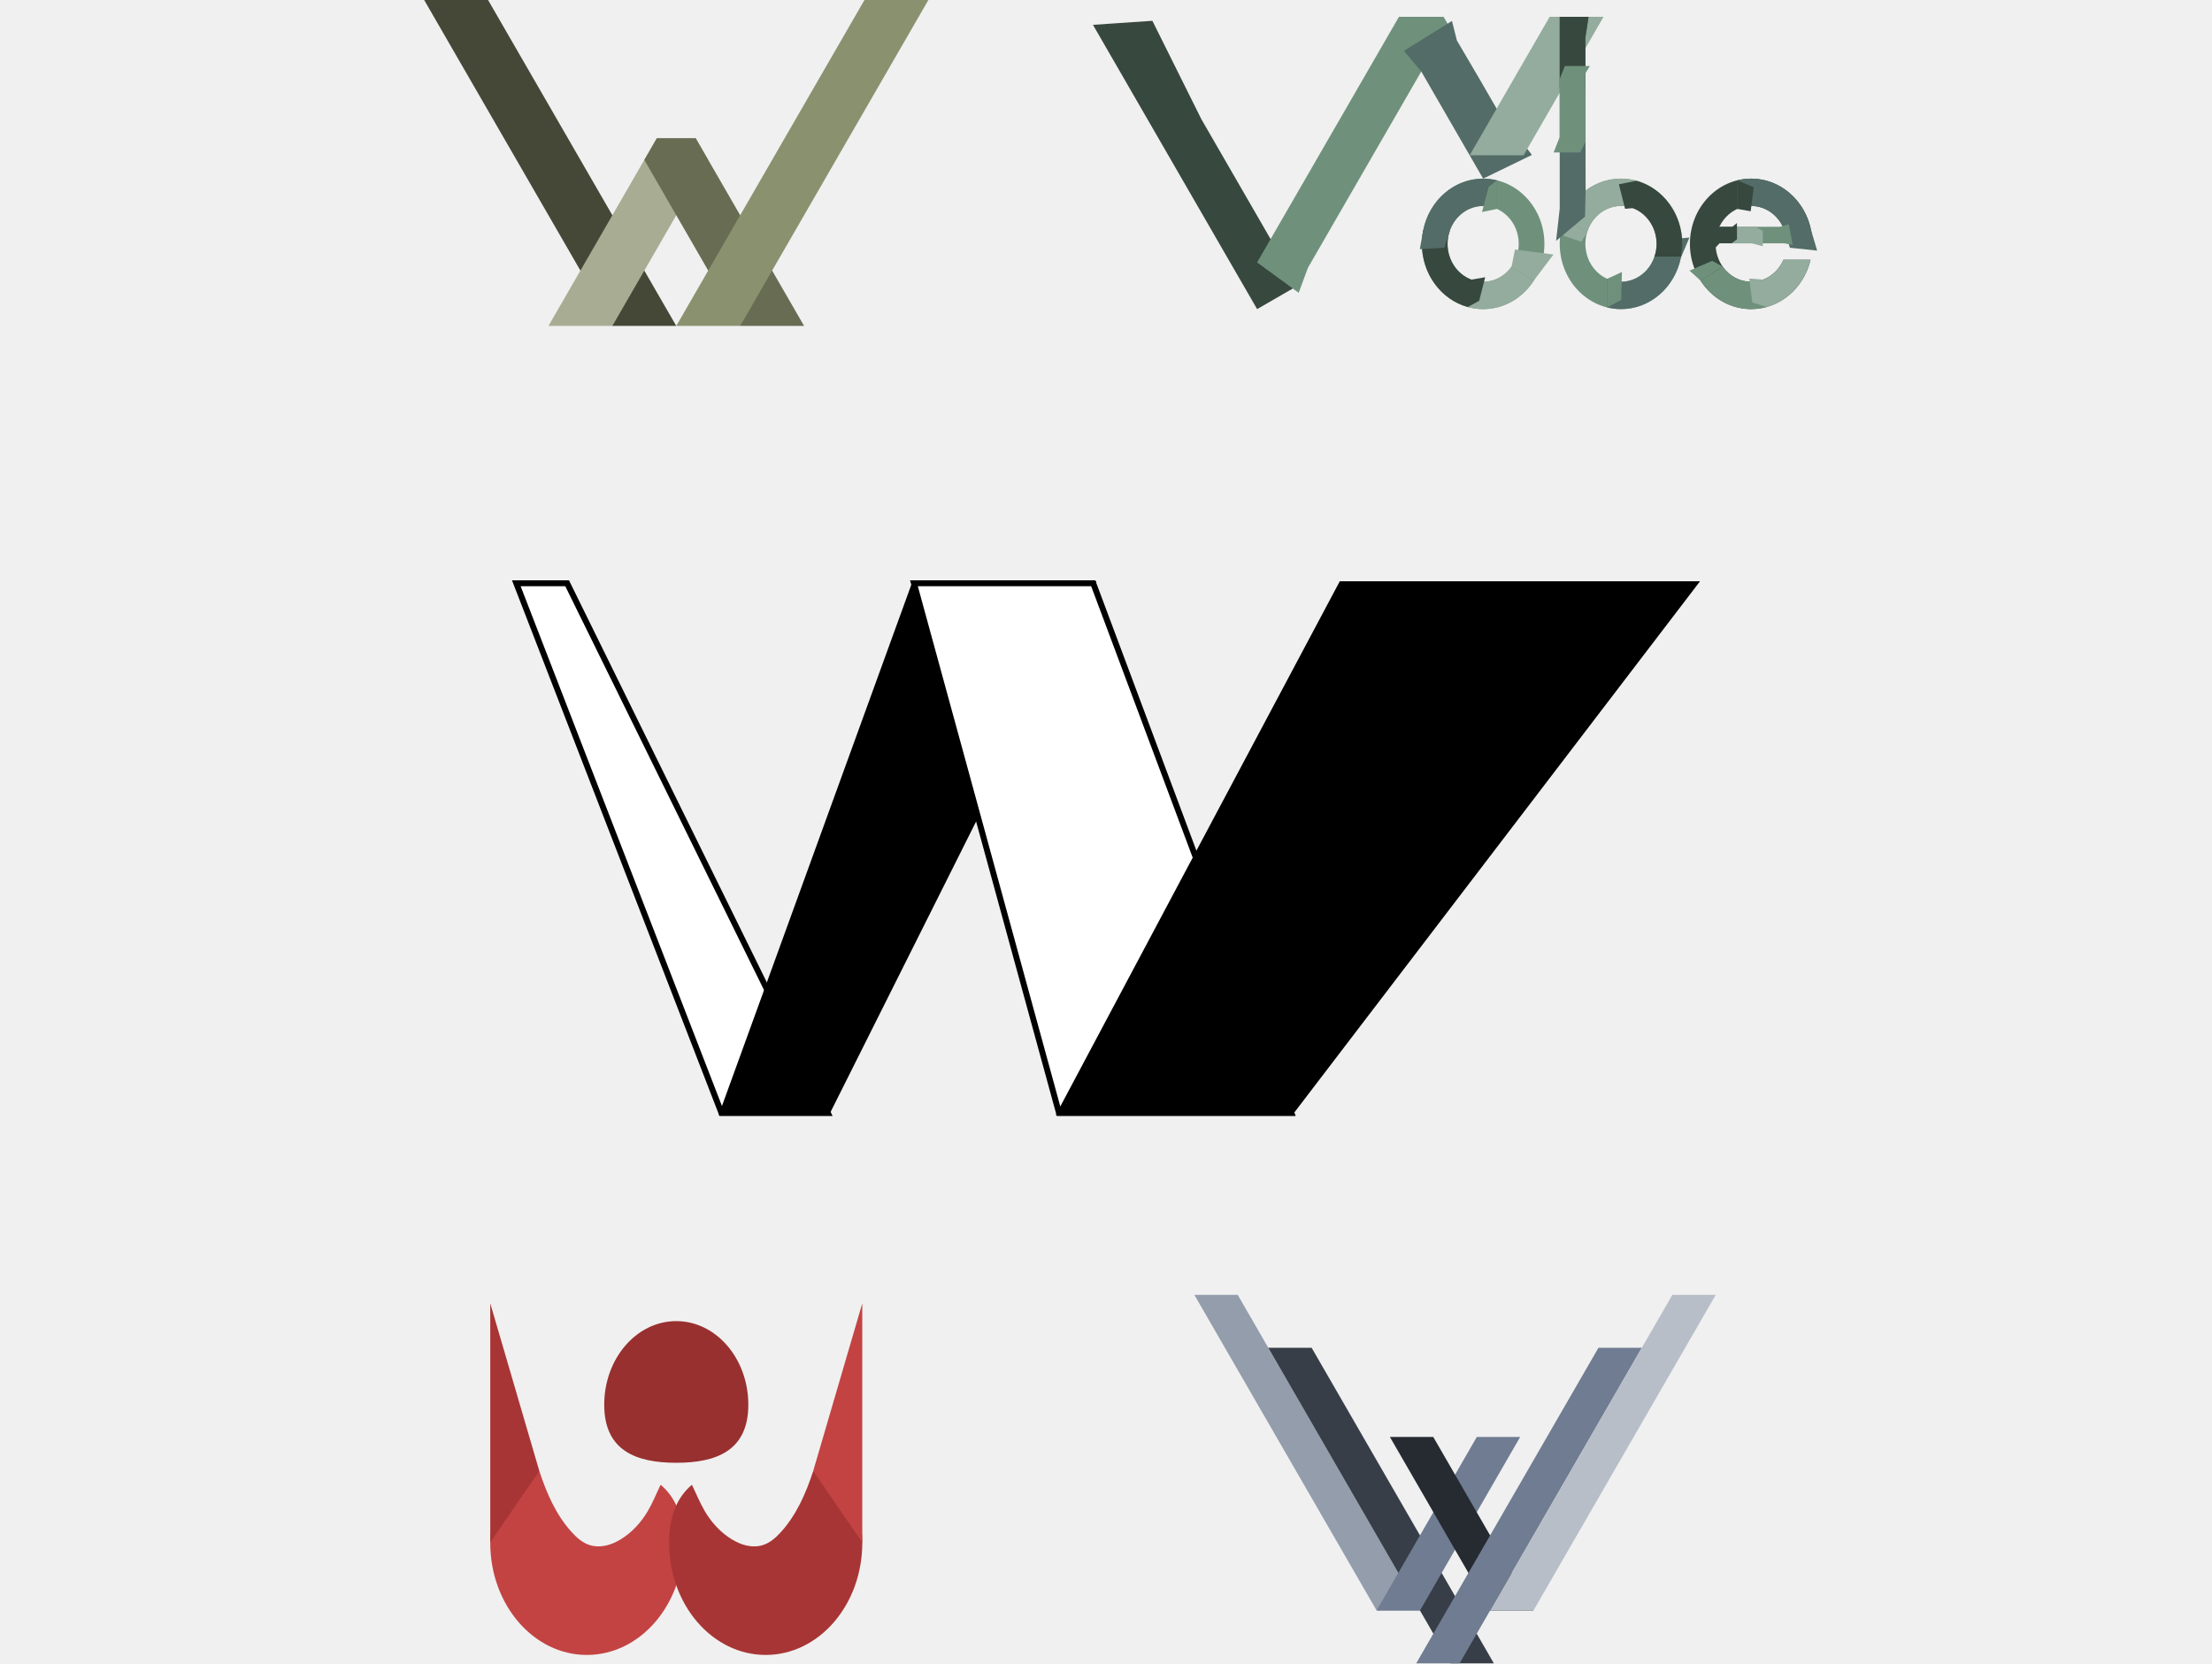
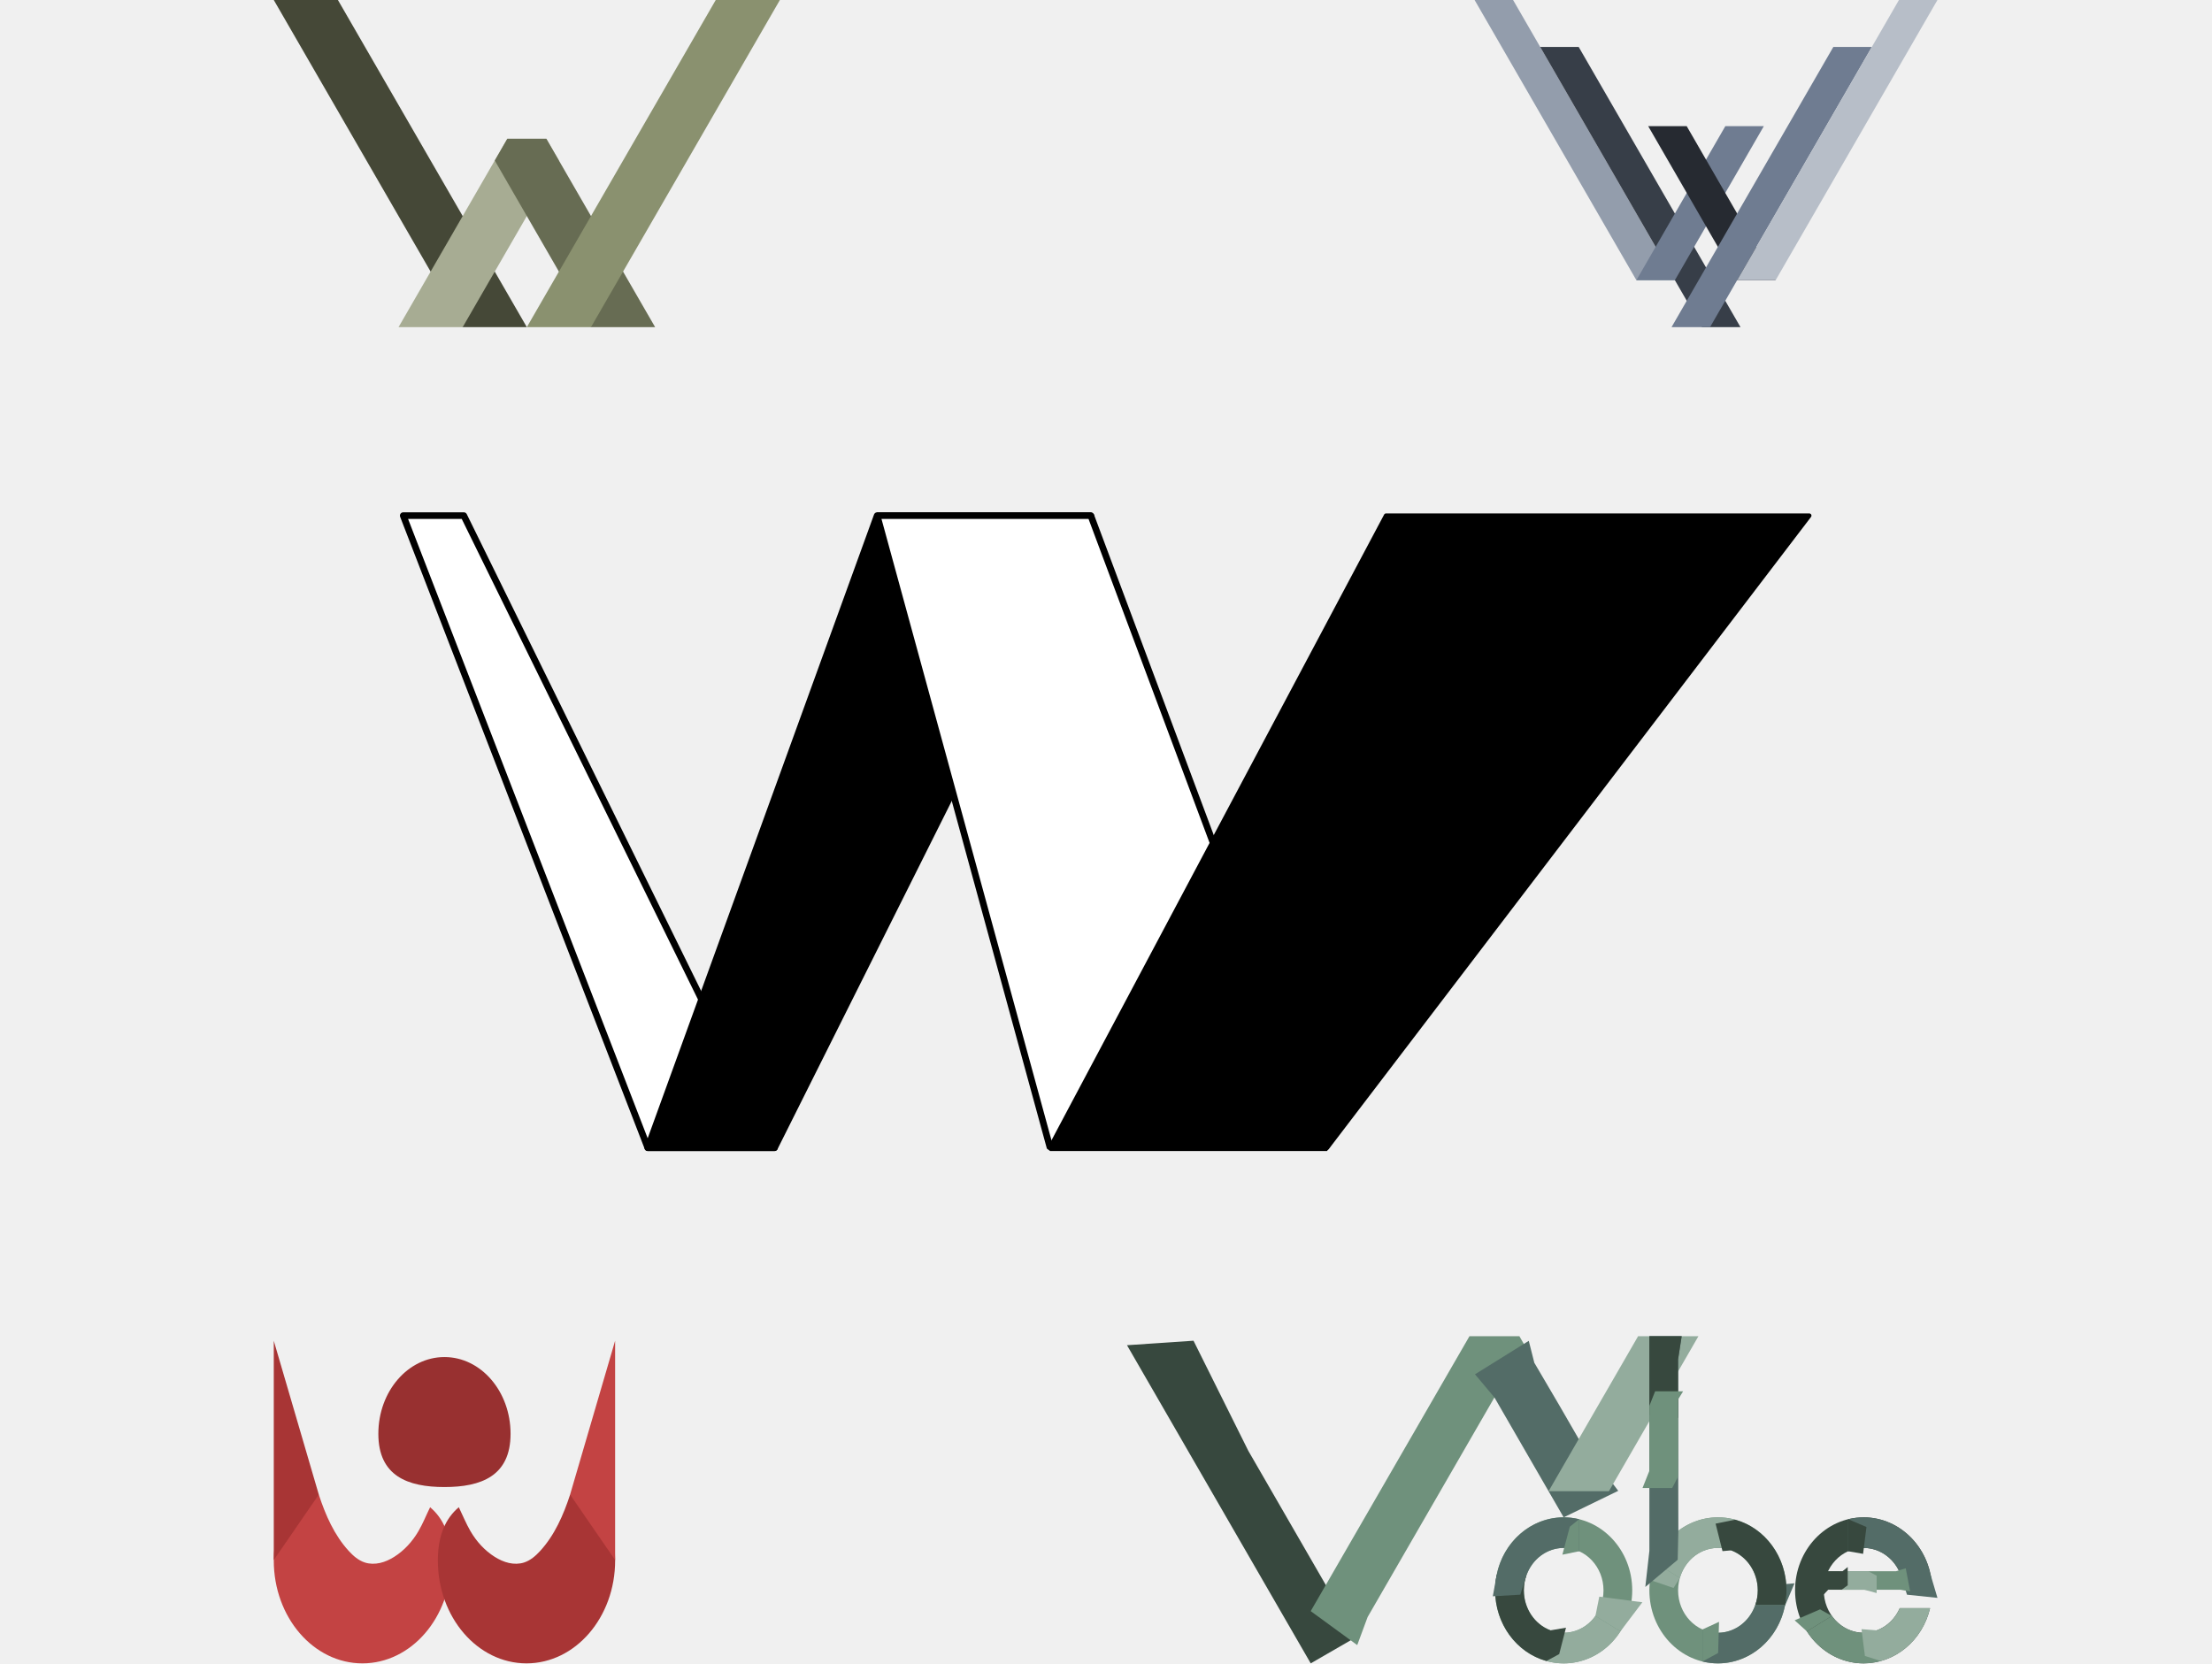
<svg xmlns="http://www.w3.org/2000/svg" width="500" height="376.058" viewBox="0 0 132.292 99.499" version="1.1" id="svg5" xml:space="preserve">
  <defs id="defs2" />
  <g id="layer1" transform="translate(-12.13854,-15.41145)">
-     <g id="g1359" transform="matrix(0.3431527,0,0,0.3431527,-20.83765,63.59213)" style="stroke-width:2.914">
-       <g id="g6909">
-         <path id="path845" style="fill:#983030;fill-opacity:1;stroke-width:4.572;stroke-linecap:square" d="m 213.962,114.582 c -6.935,0 -12.557,-2.063 -12.557,-10.115 0,-8.052 5.622,-14.58 12.557,-14.58 6.935,0 12.557,6.528 12.557,14.58 0,8.052 -5.622,10.115 -12.557,10.115 z" />
-         <g id="g881" style="stroke-width:2.914">
-           <path id="path871" style="fill:#c34343;stroke-width:6.131;stroke-linecap:square" d="m 190.094,116.019 c -5.105,1.585 -8.553,5.211 -8.553,12.51 -1e-5,10.798 7.538,19.551 16.838,19.551 9.299,0 16.838,-8.754 16.838,-19.551 0,-4.811 -1.499,-8.024 -3.981,-10.112 -0.741,1.515 -1.365,3.091 -2.215,4.547 -1.143,1.959 -2.707,3.693 -4.63,4.895 -0.826,0.516 -1.721,0.935 -2.671,1.147 -0.95,0.212 -1.959,0.212 -2.885,-0.089 -1.201,-0.39 -2.189,-1.253 -3.043,-2.183 -2.758,-3.003 -4.43,-6.841 -5.698,-10.716 z" />
-           <path id="path860" style="fill:#a83535;fill-opacity:1;stroke-width:6.131;stroke-linecap:square" d="m 237.83,116.019 c 5.105,1.585 8.553,5.211 8.553,12.51 1e-5,10.798 -7.538,19.551 -16.838,19.551 -9.299,0 -16.838,-8.754 -16.838,-19.551 0,-4.811 1.499,-8.024 3.981,-10.112 0.741,1.515 1.365,3.091 2.215,4.547 1.143,1.959 2.707,3.693 4.63,4.895 0.826,0.516 1.721,0.935 2.671,1.147 0.95,0.212 1.959,0.212 2.885,-0.089 1.201,-0.39 2.189,-1.253 3.043,-2.183 2.758,-3.003 4.43,-6.841 5.698,-10.716 z" />
-           <path style="fill:#a83535;fill-opacity:1;stroke:none;stroke-width:0.771px;stroke-linecap:butt;stroke-linejoin:miter;stroke-opacity:1" d="M 181.541,128.448 V 86.783 l 8.552,29.232 z" id="path864" />
-           <path style="fill:#c34343;fill-opacity:1;stroke:none;stroke-width:0.771px;stroke-linecap:butt;stroke-linejoin:miter;stroke-opacity:1" d="M 246.379,128.448 V 86.783 l -8.552,29.232 z" id="path862" />
+     <g id="g1359" transform="matrix(0.3148575,0,0,0.3148575,-28.64761,68.28566)" style="stroke-width:3.176">
+       <g id="g6909" style="stroke-width:3.176">
+         <path id="path845" style="fill:#983030;fill-opacity:1;stroke-width:4.983;stroke-linecap:square" d="m 213.962,114.582 c -6.935,0 -12.557,-2.063 -12.557,-10.115 0,-8.052 5.622,-14.58 12.557,-14.58 6.935,0 12.557,6.528 12.557,14.58 0,8.052 -5.622,10.115 -12.557,10.115 z" />
+         <g id="g881" style="stroke-width:3.176">
+           <path id="path871" style="fill:#c34343;stroke-width:6.682;stroke-linecap:square" d="m 190.094,116.019 c -5.105,1.585 -8.553,5.211 -8.553,12.51 -1e-5,10.798 7.538,19.551 16.838,19.551 9.299,0 16.838,-8.754 16.838,-19.551 0,-4.811 -1.499,-8.024 -3.981,-10.112 -0.741,1.515 -1.365,3.091 -2.215,4.547 -1.143,1.959 -2.707,3.693 -4.63,4.895 -0.826,0.516 -1.721,0.935 -2.671,1.147 -0.95,0.212 -1.959,0.212 -2.885,-0.089 -1.201,-0.39 -2.189,-1.253 -3.043,-2.183 -2.758,-3.003 -4.43,-6.841 -5.698,-10.716 z" />
+           <path id="path860" style="fill:#a83535;fill-opacity:1;stroke-width:6.682;stroke-linecap:square" d="m 237.83,116.019 c 5.105,1.585 8.553,5.211 8.553,12.51 1e-5,10.798 -7.538,19.551 -16.838,19.551 -9.299,0 -16.838,-8.754 -16.838,-19.551 0,-4.811 1.499,-8.024 3.981,-10.112 0.741,1.515 1.365,3.091 2.215,4.547 1.143,1.959 2.707,3.693 4.63,4.895 0.826,0.516 1.721,0.935 2.671,1.147 0.95,0.212 1.959,0.212 2.885,-0.089 1.201,-0.39 2.189,-1.253 3.043,-2.183 2.758,-3.003 4.43,-6.841 5.698,-10.716 z" />
+           <path style="fill:#a83535;fill-opacity:1;stroke:none;stroke-width:0.84px;stroke-linecap:butt;stroke-linejoin:miter;stroke-opacity:1" d="M 181.541,128.448 V 86.783 l 8.552,29.232 z" id="path864" />
+           <path style="fill:#c34343;fill-opacity:1;stroke:none;stroke-width:0.84px;stroke-linecap:butt;stroke-linejoin:miter;stroke-opacity:1" d="M 246.379,128.448 V 86.783 l -8.552,29.232 z" id="path862" />
        </g>
      </g>
    </g>
-     <g id="g1370" transform="matrix(0.3431527,0,0,0.3431527,-23.37337,62.9894)" style="stroke-width:2.914">
-       <g id="g925" style="stroke-width:2.914">
-         <rect style="fill:#939dac;fill-opacity:1;stroke:none;stroke-width:5.045;stroke-linecap:square" id="rect913" width="7.558" height="63.525" x="261.377" y="100.542" transform="matrix(1,0,0.5,0.8660254,0,0)" />
-         <rect style="fill:#373e48;fill-opacity:1;stroke:none;stroke-width:5.045;stroke-linecap:square" id="rect915" width="7.558" height="63.525" x="268.934" y="111.186" transform="matrix(1,0,0.5,0.8660254,0,0)" />
-         <rect style="fill:#6f7c91;fill-opacity:1;stroke:none;stroke-width:3.741;stroke-linecap:square" id="rect917" width="7.558" height="34.927" x="425.445" y="129.141" transform="matrix(1,0,-0.5,0.8660254,0,0)" />
-         <rect style="fill:#262a31;fill-opacity:1;stroke:none;stroke-width:3.741;stroke-linecap:square" id="rect919" width="7.558" height="34.927" x="-288.716" y="129.141" transform="matrix(-1,0,0.5,0.8660254,0,0)" />
-         <rect style="fill:#6f7c91;fill-opacity:1;stroke:none;stroke-width:5.045;stroke-linecap:square" id="rect921" width="7.558" height="63.525" x="-445.226" y="111.186" transform="matrix(-1,0,-0.5,0.8660254,0,0)" />
-         <rect style="fill:#b7bec8;fill-opacity:1;stroke:none;stroke-width:5.045;stroke-linecap:square" id="rect923" width="7.558" height="63.525" x="-452.783" y="100.542" transform="matrix(-1,0,-0.5,0.8660254,0,0)" />
+     <g id="g1370" transform="matrix(0.3046539,0,0,0.3046539,5.38354,-11.11548)" style="stroke-width:3.282">
+       <g id="g925" style="stroke-width:3.282">
+         <rect style="fill:#939dac;fill-opacity:1;stroke:none;stroke-width:5.683;stroke-linecap:square" id="rect913" width="7.558" height="63.525" x="261.377" y="100.542" transform="matrix(1,0,0.5,0.8660254,0,0)" />
+         <rect style="fill:#373e48;fill-opacity:1;stroke:none;stroke-width:5.683;stroke-linecap:square" id="rect915" width="7.558" height="63.525" x="268.934" y="111.186" transform="matrix(1,0,0.5,0.8660254,0,0)" />
+         <rect style="fill:#6f7c91;fill-opacity:1;stroke:none;stroke-width:4.214;stroke-linecap:square" id="rect917" width="7.558" height="34.927" x="425.445" y="129.141" transform="matrix(1,0,-0.5,0.8660254,0,0)" />
+         <rect style="fill:#262a31;fill-opacity:1;stroke:none;stroke-width:4.214;stroke-linecap:square" id="rect919" width="7.558" height="34.927" x="-288.716" y="129.141" transform="matrix(-1,0,0.5,0.8660254,0,0)" />
+         <rect style="fill:#6f7c91;fill-opacity:1;stroke:none;stroke-width:5.683;stroke-linecap:square" id="rect921" width="7.558" height="63.525" x="-445.226" y="111.186" transform="matrix(-1,0,-0.5,0.8660254,0,0)" />
+         <rect style="fill:#b7bec8;fill-opacity:1;stroke:none;stroke-width:5.683;stroke-linecap:square" id="rect923" width="7.558" height="63.525" x="-452.783" y="100.542" transform="matrix(-1,0,-0.5,0.8660254,0,0)" />
      </g>
    </g>
-     <g id="g1379" transform="matrix(0.3431527,0,0,0.3431527,-114.2498,-15.32158)" style="stroke-width:2.914">
-       <g id="g961" transform="translate(2.116667,-5.820833)" style="stroke-width:2.914">
-         <rect style="fill:#454837;fill-opacity:1;stroke:none;stroke-width:6.224;stroke-linecap:square" id="rect945" width="11.138" height="65.601" x="-396.193" y="110.137" transform="matrix(-1,0,0.5,0.8660254,0,0)" />
-         <path id="rect947" style="fill:#a7ac93;fill-opacity:1;stroke:none;stroke-width:4.395;stroke-linecap:square" d="m 480.676,119.477 -2.182,3.779 h -7.8e-4 l -16.706,28.938 h 11.138 l 16.707,-28.938 -2.182,-3.779 z" />
-         <path id="rect943" style="fill:#676c53;fill-opacity:1;stroke:none;stroke-width:4.395;stroke-linecap:square" d="m 480.676,119.477 -2.182,3.779 16.707,28.938 h 11.138 l -16.706,-28.937 -7.4e-4,-7.7e-4 -2.182,-3.779 z" />
-         <rect style="fill:#8a916f;fill-opacity:1;stroke:none;stroke-width:6.224;stroke-linecap:square" id="rect889" width="11.138" height="65.601" x="571.932" y="110.137" transform="matrix(1,0,-0.5,0.8660254,0,0)" />
+     <g id="g4" transform="matrix(0.3444473,0,0,0.3444473,-123.8166,-15.43753)" style="stroke-width:2.903">
+       <g id="g3" transform="translate(2.116667,-5.820833)" style="stroke-width:2.903">
+         <rect style="fill:#454837;fill-opacity:1;stroke:none;stroke-width:6.2;stroke-linecap:square" id="rect2" width="11.138" height="65.601" x="-396.193" y="110.137" transform="matrix(-1,0,0.5,0.8660254,0,0)" />
+         <path id="path2" style="fill:#a7ac93;fill-opacity:1;stroke:none;stroke-width:4.379;stroke-linecap:square" d="m 480.676,119.477 -2.182,3.779 h -7.8e-4 l -16.706,28.938 h 11.138 l 16.707,-28.938 -2.182,-3.779 z" />
+         <path id="path3" style="fill:#676c53;fill-opacity:1;stroke:none;stroke-width:4.379;stroke-linecap:square" d="m 480.676,119.477 -2.182,3.779 16.707,28.938 h 11.138 l -16.706,-28.937 -7.4e-4,-7.7e-4 -2.182,-3.779 z" />
+         <rect style="fill:#8a916f;fill-opacity:1;stroke:none;stroke-width:6.2;stroke-linecap:square" id="rect3" width="11.138" height="65.601" x="571.932" y="110.137" transform="matrix(1,0,-0.5,0.8660254,0,0)" />
      </g>
    </g>
-     <g id="g6827" transform="translate(27.58415)">
-       <g id="g1282" style="stroke-width:3.118" transform="matrix(0.3206878,0,0,0.3206878,-133.0368,-13.22217)">
-         <path id="path981" style="fill:#37483e;fill-opacity:1;stroke:none;stroke-width:7.069;stroke-linecap:square" d="m 570.515,93.919 24.823,42.995 5.792,10.032 7.541,-4.354 -3.279,-5.679 h 5e-4 L 590.734,111.524 581.598,93.17 Z" />
-         <path id="path985" style="fill:#6f917c;fill-opacity:1;stroke:none;stroke-width:7.069;stroke-linecap:square" d="m 627.582,92.422 -23.174,40.138 h 5e-4 l -3.279,5.679 7.751,5.663 1.731,-4.673 3.85,-6.669 22.309,-38.641 -0.865,-1.498 z" />
-         <path id="path987" style="fill:#536c67;fill-opacity:1;stroke:none;stroke-width:7.069;stroke-linecap:square" d="m 637.467,93.191 -8.963,5.577 3.244,3.863 0.762,1.32 h -5.3e-4 l 10.772,18.658 9.095,-4.42 -6.641,-8.744 -3.172,-5.494 -4.172,-7.106 z" />
-         <path id="rect973" style="fill:#93ac9d;fill-opacity:1;stroke:none;stroke-width:7.069;stroke-linecap:square" d="m 655.684,92.422 -14.915,25.834 h 10.054 l 14.915,-25.834 z" />
+     <g id="g6827" transform="matrix(1.119139,0,0,1.119139,23.6725,76.96919)" style="stroke-width:0.894">
+       <g id="g1282" style="stroke-width:2.786" transform="matrix(0.3206878,0,0,0.3206878,-133.0368,-13.22217)">
+         <path id="path981" style="fill:#37483e;fill-opacity:1;stroke:none;stroke-width:6.317;stroke-linecap:square" d="m 570.515,93.919 24.823,42.995 5.792,10.032 7.541,-4.354 -3.279,-5.679 h 5e-4 L 590.734,111.524 581.598,93.17 Z" />
+         <path id="path985" style="fill:#6f917c;fill-opacity:1;stroke:none;stroke-width:6.317;stroke-linecap:square" d="m 627.582,92.422 -23.174,40.138 h 5e-4 l -3.279,5.679 7.751,5.663 1.731,-4.673 3.85,-6.669 22.309,-38.641 -0.865,-1.498 z" />
+         <path id="path987" style="fill:#536c67;fill-opacity:1;stroke:none;stroke-width:6.317;stroke-linecap:square" d="m 637.467,93.191 -8.963,5.577 3.244,3.863 0.762,1.32 h -5.3e-4 l 10.772,18.658 9.095,-4.42 -6.641,-8.744 -3.172,-5.494 -4.172,-7.106 z" />
+         <path id="rect973" style="fill:#93ac9d;fill-opacity:1;stroke:none;stroke-width:6.317;stroke-linecap:square" d="m 655.684,92.422 -14.915,25.834 h 10.054 l 14.915,-25.834 z" />
      </g>
-       <g id="g6753">
-         <path id="ellipse1112" style="fill:#6f917c;fill-opacity:1;stroke:none;stroke-width:2.659;stroke-linecap:square" d="m 73.256,26.097 a 3.664,3.902 0 0 0 -3.663,3.902 3.664,3.902 0 0 0 3.663,3.902 3.664,3.902 0 0 0 3.664,-3.902 3.664,3.902 0 0 0 -3.664,-3.902 z m 0,1.635 a 2.129,2.267 0 0 1 2.129,2.267 2.129,2.267 0 0 1 -2.129,2.268 2.129,2.267 0 0 1 -2.129,-2.268 2.129,2.267 0 0 1 2.129,-2.267 z" />
-         <path id="path1114" style="fill:#93ac9d;fill-opacity:1;stroke:none;stroke-width:2.659;stroke-linecap:square" d="m 74.953,31.366 a 2.129,2.267 0 0 1 -1.697,0.901 2.129,2.267 0 0 1 -0.707,-0.131 l -5.16e-4,0.002 -0.213,1.638 a 3.664,3.902 0 0 0 5.17e-4,5.17e-4 3.664,3.902 0 0 0 0.921,0.126 3.664,3.902 0 0 0 3.031,-1.71 l -1.333,-0.825 z" />
-         <path id="path1116" style="fill:#37483e;fill-opacity:1;stroke:none;stroke-width:2.659;stroke-linecap:square" d="m 69.668,29.214 a 3.664,3.902 0 0 0 -0.075,0.785 3.664,3.902 0 0 0 2.742,3.777 l 0.213,-1.639 5.16e-4,-0.002 a 2.129,2.267 0 0 1 -1.421,-2.137 2.129,2.267 0 0 1 0.133,-0.785 l -5.17e-4,-5.16e-4 z" />
-         <path id="path1118" style="fill:#536c67;fill-opacity:1;stroke:none;stroke-width:2.659;stroke-linecap:square" d="m 73.256,26.097 a 3.664,3.902 0 0 0 -3.588,3.117 h 1.593 a 2.129,2.267 0 0 1 1.995,-1.482 2.129,2.267 0 0 1 0.825,0.177 v -1.712 a 3.664,3.902 0 0 0 -0.825,-0.1 z" />
-         <path style="fill:#536c67;fill-opacity:1;stroke:none;stroke-width:0.265px;stroke-linecap:butt;stroke-linejoin:miter;stroke-opacity:1" d="m 69.676,29.17 -0.206,1.146 1.469,-0.085 0.322,-1.022 -0.534,-0.579 z" id="path1122" />
-         <path style="fill:#37483e;fill-opacity:1;stroke:none;stroke-width:0.265px;stroke-linecap:butt;stroke-linejoin:miter;stroke-opacity:1" d="m 72.548,32.137 0.832,-0.142 -0.363,1.411 -0.683,0.37 -0.234,-1.093 z" id="path1124" />
-         <path style="fill:#93ac9d;fill-opacity:1;stroke:none;stroke-width:0.265px;stroke-linecap:butt;stroke-linejoin:miter;stroke-opacity:1" d="m 74.954,31.367 0.206,-1.031 2.302,0.3 -1.176,1.556 z" id="path1126" />
-         <path style="fill:#6f917c;fill-opacity:1;stroke:none;stroke-width:0.265px;stroke-linecap:butt;stroke-linejoin:miter;stroke-opacity:1" d="m 74.081,26.197 -0.496,0.401 -0.398,1.495 0.893,-0.184 z" id="path1128" />
+       <g id="g6753" style="stroke-width:0.894">
+         <path id="ellipse1112" style="fill:#6f917c;fill-opacity:1;stroke:none;stroke-width:2.376;stroke-linecap:square" d="m 73.256,26.097 a 3.664,3.902 0 0 0 -3.663,3.902 3.664,3.902 0 0 0 3.663,3.902 3.664,3.902 0 0 0 3.664,-3.902 3.664,3.902 0 0 0 -3.664,-3.902 z m 0,1.635 a 2.129,2.267 0 0 1 2.129,2.267 2.129,2.267 0 0 1 -2.129,2.268 2.129,2.267 0 0 1 -2.129,-2.268 2.129,2.267 0 0 1 2.129,-2.267 z" />
+         <path id="path1114" style="fill:#93ac9d;fill-opacity:1;stroke:none;stroke-width:2.376;stroke-linecap:square" d="m 74.953,31.366 a 2.129,2.267 0 0 1 -1.697,0.901 2.129,2.267 0 0 1 -0.707,-0.131 l -5.16e-4,0.002 -0.213,1.638 a 3.664,3.902 0 0 0 5.17e-4,5.17e-4 3.664,3.902 0 0 0 0.921,0.126 3.664,3.902 0 0 0 3.031,-1.71 l -1.333,-0.825 z" />
+         <path id="path1116" style="fill:#37483e;fill-opacity:1;stroke:none;stroke-width:2.376;stroke-linecap:square" d="m 69.668,29.214 a 3.664,3.902 0 0 0 -0.075,0.785 3.664,3.902 0 0 0 2.742,3.777 l 0.213,-1.639 5.16e-4,-0.002 a 2.129,2.267 0 0 1 -1.421,-2.137 2.129,2.267 0 0 1 0.133,-0.785 l -5.17e-4,-5.16e-4 z" />
+         <path id="path1118" style="fill:#536c67;fill-opacity:1;stroke:none;stroke-width:2.376;stroke-linecap:square" d="m 73.256,26.097 a 3.664,3.902 0 0 0 -3.588,3.117 h 1.593 a 2.129,2.267 0 0 1 1.995,-1.482 2.129,2.267 0 0 1 0.825,0.177 v -1.712 a 3.664,3.902 0 0 0 -0.825,-0.1 z" />
+         <path style="fill:#536c67;fill-opacity:1;stroke:none;stroke-width:0.236px;stroke-linecap:butt;stroke-linejoin:miter;stroke-opacity:1" d="m 69.676,29.17 -0.206,1.146 1.469,-0.085 0.322,-1.022 -0.534,-0.579 z" id="path1122" />
+         <path style="fill:#37483e;fill-opacity:1;stroke:none;stroke-width:0.236px;stroke-linecap:butt;stroke-linejoin:miter;stroke-opacity:1" d="m 72.548,32.137 0.832,-0.142 -0.363,1.411 -0.683,0.37 -0.234,-1.093 z" id="path1124" />
+         <path style="fill:#93ac9d;fill-opacity:1;stroke:none;stroke-width:0.236px;stroke-linecap:butt;stroke-linejoin:miter;stroke-opacity:1" d="m 74.954,31.367 0.206,-1.031 2.302,0.3 -1.176,1.556 z" id="path1126" />
+         <path style="fill:#6f917c;fill-opacity:1;stroke:none;stroke-width:0.236px;stroke-linecap:butt;stroke-linejoin:miter;stroke-opacity:1" d="m 74.081,26.197 -0.496,0.401 -0.398,1.495 0.893,-0.184 z" id="path1128" />
      </g>
-       <g id="g6743">
-         <path style="fill:#536c67;fill-opacity:1;stroke:none;stroke-width:0.265px;stroke-linecap:butt;stroke-linejoin:miter;stroke-opacity:1" d="m 85.08,30.829 0.513,-1.206 -1.776,0.145 -0.322,1.022 0.534,0.579 z" id="path1013" />
-         <path id="ellipse1063" style="fill:#6f917c;fill-opacity:1;stroke:none;stroke-width:2.659;stroke-linecap:square" d="m -81.5,-26.097 a 3.664,3.902 0 0 0 3.664,-3.902 3.664,3.902 0 0 0 -3.664,-3.903 3.664,3.902 0 0 0 -3.663,3.903 3.664,3.902 0 0 0 3.663,3.902 z m 0,-1.635 a 2.129,2.267 0 0 1 -2.129,-2.267 2.129,2.267 0 0 1 2.129,-2.268 2.129,2.267 0 0 1 2.129,2.268 2.129,2.267 0 0 1 -2.129,2.267 z" transform="scale(-1)" />
-         <path id="path1083" style="fill:#93ac9d;fill-opacity:1;stroke:none;stroke-width:2.659;stroke-linecap:square" d="m 81.5,26.097 a 3.664,3.902 0 0 0 -3.031,1.71 l -0.015,0.024 a 3.664,3.902 0 0 0 -0.338,0.674 l 1.349,0.83 a 2.129,2.267 0 0 1 0.027,-0.083 2.129,2.267 0 0 1 0.024,-0.073 2.129,2.267 0 0 1 0.031,-0.076 2.129,2.267 0 0 1 0.029,-0.072 2.129,2.267 0 0 1 0.038,-0.08 2.129,2.267 0 0 1 0.033,-0.067 2.129,2.267 0 0 1 0.037,-0.066 2.129,2.267 0 0 1 0.047,-0.079 2.129,2.267 0 0 1 0.035,-0.054 2.129,2.267 0 0 1 0.036,-0.054 h 5.16e-4 l 0.001,5.17e-4 a 2.129,2.267 0 0 1 1.697,-0.901 2.129,2.267 0 0 1 0.708,0.129 l 0.213,-1.639 a 3.664,3.902 0 0 0 -5.17e-4,0 3.664,3.902 0 0 0 -0.921,-0.126 z" />
-         <path id="ellipse1022" style="fill:#37483e;fill-opacity:1;stroke:none;stroke-width:2.659;stroke-linecap:square" d="m 82.421,26.223 -0.213,1.639 a 2.129,2.267 0 0 1 1.421,2.138 2.129,2.267 0 0 1 -0.133,0.785 l 5.16e-4,5.17e-4 h 1.592 a 3.664,3.902 0 0 0 0.075,-0.786 3.664,3.902 0 0 0 -2.742,-3.777 z" />
-         <path id="ellipse1011" style="fill:#536c67;fill-opacity:1;stroke:none;stroke-width:2.659;stroke-linecap:square" d="m 83.495,30.785 a 2.129,2.267 0 0 1 -1.995,1.482 2.129,2.267 0 0 1 -0.825,-0.179 v 1.714 a 3.664,3.902 0 0 0 0.825,0.1 3.664,3.902 0 0 0 3.588,-3.116 z" />
-         <path style="fill:#37483e;fill-opacity:1;stroke:none;stroke-width:0.265px;stroke-linecap:butt;stroke-linejoin:miter;stroke-opacity:1" d="m 82.208,27.861 -0.464,0.042 -0.369,-1.469 1.046,-0.211 0.234,1.093 z" id="path1015" />
-         <path style="fill:#93ac9d;fill-opacity:1;stroke:none;stroke-width:0.265px;stroke-linecap:butt;stroke-linejoin:miter;stroke-opacity:1" d="m 79.465,29.334 -0.339,0.538 -1.109,-0.378 0.098,-0.988 z" id="path1035" />
-         <path style="fill:#6f917c;fill-opacity:1;stroke:none;stroke-width:0.265px;stroke-linecap:butt;stroke-linejoin:miter;stroke-opacity:1" d="m 80.675,33.801 0.835,-0.454 0.048,-1.665 -0.883,0.407 z" id="path1037" />
-         <path id="path1109" style="fill:#536c67;fill-opacity:1;stroke:none;stroke-width:2.705;stroke-linecap:square" d="m 77.836,16.416 h 1.726 l -0.191,1.236 0.012,7.859 0.002,1.302 -0.035,1.551 -1.731,1.455 0.217,-1.932 z" />
-         <path id="rect1097" style="fill:#37483e;fill-opacity:1;stroke:none;stroke-width:2.705;stroke-linecap:square" d="m 77.836,16.416 v 4.212 l 1.535,0.153 v -3.129 l 0.191,-1.236 z" />
-         <path style="fill:#6f917c;fill-opacity:1;stroke:none;stroke-width:0.265px;stroke-linecap:butt;stroke-linejoin:miter;stroke-opacity:1" d="m 77.836,20.134 v 3.474 l -0.367,0.923 h 1.586 l 0.317,-0.615 v -4.121 l 0.267,-0.435 h -1.495 z" id="path1105" />
+       <g id="g6743" style="stroke-width:0.894">
+         <path style="fill:#536c67;fill-opacity:1;stroke:none;stroke-width:0.236px;stroke-linecap:butt;stroke-linejoin:miter;stroke-opacity:1" d="m 85.08,30.829 0.513,-1.206 -1.776,0.145 -0.322,1.022 0.534,0.579 z" id="path1013" />
+         <path id="ellipse1063" style="fill:#6f917c;fill-opacity:1;stroke:none;stroke-width:2.376;stroke-linecap:square" d="m -81.5,-26.097 a 3.664,3.902 0 0 0 3.664,-3.902 3.664,3.902 0 0 0 -3.664,-3.903 3.664,3.902 0 0 0 -3.663,3.903 3.664,3.902 0 0 0 3.663,3.902 z m 0,-1.635 a 2.129,2.267 0 0 1 -2.129,-2.267 2.129,2.267 0 0 1 2.129,-2.268 2.129,2.267 0 0 1 2.129,2.268 2.129,2.267 0 0 1 -2.129,2.267 z" transform="scale(-1)" />
+         <path id="path1083" style="fill:#93ac9d;fill-opacity:1;stroke:none;stroke-width:2.376;stroke-linecap:square" d="m 81.5,26.097 a 3.664,3.902 0 0 0 -3.031,1.71 l -0.015,0.024 a 3.664,3.902 0 0 0 -0.338,0.674 l 1.349,0.83 a 2.129,2.267 0 0 1 0.027,-0.083 2.129,2.267 0 0 1 0.024,-0.073 2.129,2.267 0 0 1 0.031,-0.076 2.129,2.267 0 0 1 0.029,-0.072 2.129,2.267 0 0 1 0.038,-0.08 2.129,2.267 0 0 1 0.033,-0.067 2.129,2.267 0 0 1 0.037,-0.066 2.129,2.267 0 0 1 0.047,-0.079 2.129,2.267 0 0 1 0.035,-0.054 2.129,2.267 0 0 1 0.036,-0.054 h 5.16e-4 l 0.001,5.17e-4 a 2.129,2.267 0 0 1 1.697,-0.901 2.129,2.267 0 0 1 0.708,0.129 l 0.213,-1.639 a 3.664,3.902 0 0 0 -5.17e-4,0 3.664,3.902 0 0 0 -0.921,-0.126 z" />
+         <path id="ellipse1022" style="fill:#37483e;fill-opacity:1;stroke:none;stroke-width:2.376;stroke-linecap:square" d="m 82.421,26.223 -0.213,1.639 a 2.129,2.267 0 0 1 1.421,2.138 2.129,2.267 0 0 1 -0.133,0.785 l 5.16e-4,5.17e-4 h 1.592 a 3.664,3.902 0 0 0 0.075,-0.786 3.664,3.902 0 0 0 -2.742,-3.777 z" />
+         <path id="ellipse1011" style="fill:#536c67;fill-opacity:1;stroke:none;stroke-width:2.376;stroke-linecap:square" d="m 83.495,30.785 a 2.129,2.267 0 0 1 -1.995,1.482 2.129,2.267 0 0 1 -0.825,-0.179 v 1.714 a 3.664,3.902 0 0 0 0.825,0.1 3.664,3.902 0 0 0 3.588,-3.116 z" />
+         <path style="fill:#37483e;fill-opacity:1;stroke:none;stroke-width:0.236px;stroke-linecap:butt;stroke-linejoin:miter;stroke-opacity:1" d="m 82.208,27.861 -0.464,0.042 -0.369,-1.469 1.046,-0.211 0.234,1.093 z" id="path1015" />
+         <path style="fill:#93ac9d;fill-opacity:1;stroke:none;stroke-width:0.236px;stroke-linecap:butt;stroke-linejoin:miter;stroke-opacity:1" d="m 79.465,29.334 -0.339,0.538 -1.109,-0.378 0.098,-0.988 z" id="path1035" />
+         <path style="fill:#6f917c;fill-opacity:1;stroke:none;stroke-width:0.236px;stroke-linecap:butt;stroke-linejoin:miter;stroke-opacity:1" d="m 80.675,33.801 0.835,-0.454 0.048,-1.665 -0.883,0.407 z" id="path1037" />
+         <path id="path1109" style="fill:#536c67;fill-opacity:1;stroke:none;stroke-width:2.417;stroke-linecap:square" d="m 77.836,16.416 h 1.726 l -0.191,1.236 0.012,7.859 0.002,1.302 -0.035,1.551 -1.731,1.455 0.217,-1.932 z" />
+         <path id="rect1097" style="fill:#37483e;fill-opacity:1;stroke:none;stroke-width:2.417;stroke-linecap:square" d="m 77.836,16.416 v 4.212 l 1.535,0.153 v -3.129 l 0.191,-1.236 z" />
+         <path style="fill:#6f917c;fill-opacity:1;stroke:none;stroke-width:0.236px;stroke-linecap:butt;stroke-linejoin:miter;stroke-opacity:1" d="m 77.836,20.134 v 3.474 l -0.367,0.923 h 1.586 l 0.317,-0.615 v -4.121 l 0.267,-0.435 h -1.495 z" id="path1105" />
      </g>
-       <g id="g6730">
-         <path id="ellipse1045" style="fill:#37483e;fill-opacity:1;stroke:none;stroke-width:2.659;stroke-linecap:square" d="m -89.286,26.097 a 3.664,3.902 0 0 1 3.664,3.902 3.664,3.902 0 0 1 -3.664,3.902 3.664,3.902 0 0 1 -3.551,-2.951 h 1.62 a 2.129,2.267 0 0 0 1.931,1.316 2.129,2.267 0 0 0 2.129,-2.268 2.129,2.267 0 0 0 -2.129,-2.267 2.129,2.267 0 0 0 -2.128,2.233 h -1.535 a 3.664,3.902 0 0 1 3.663,-3.868 z" transform="scale(-1,1)" />
-         <path id="path1047" style="fill:#6f917c;fill-opacity:1;stroke:none;stroke-width:2.659;stroke-linecap:square" d="m 87.589,31.366 -0.002,5.17e-4 -1.333,0.825 a 3.664,3.902 0 0 0 3.031,1.71 3.664,3.902 0 0 0 0.921,-0.126 3.664,3.902 0 0 1 5.17e-4,-5.17e-4 l -0.213,-1.638 -5.17e-4,-0.002 a 2.129,2.267 0 0 1 -0.707,0.131 2.129,2.267 0 0 1 -1.697,-0.901 z" />
-         <path id="path1049" style="fill:#93ac9d;fill-opacity:1;stroke:none;stroke-width:2.659;stroke-linecap:square" d="m 91.282,29.214 a 2.129,2.267 0 0 1 0.132,0.752 h 1.534 a 3.664,3.902 0 0 0 -0.074,-0.752 z m -0.065,1.737 a 2.129,2.267 0 0 1 -1.224,1.185 l 5.17e-4,0.002 0.213,1.639 a 3.664,3.902 0 0 0 2.63,-2.826 z" />
-         <path id="path1051" style="fill:#536c67;fill-opacity:1;stroke:none;stroke-width:2.659;stroke-linecap:square" d="m 89.286,26.097 a 3.664,3.902 0 0 0 -0.825,0.1 v 1.714 a 2.129,2.267 0 0 1 0.825,-0.179 2.129,2.267 0 0 1 1.996,1.482 h 1.592 a 3.664,3.902 0 0 0 -3.588,-3.117 z" />
-         <path style="fill:#93ac9d;fill-opacity:1;stroke:none;stroke-width:0.265px;stroke-linecap:butt;stroke-linejoin:miter;stroke-opacity:1" d="m 89.994,32.137 -0.822,-0.063 0.183,1.432 0.853,0.27 0.234,-1.093 z" id="path1057" />
-         <path style="fill:#6f917c;fill-opacity:1;stroke:none;stroke-width:0.265px;stroke-linecap:butt;stroke-linejoin:miter;stroke-opacity:1" d="m 87.588,31.367 -0.631,-0.352 -1.358,0.586 0.656,0.59 z" id="path1059" />
-         <path style="fill:#37483e;fill-opacity:1;stroke:none;stroke-width:0.265px;stroke-linecap:butt;stroke-linejoin:miter;stroke-opacity:1" d="m 88.461,26.197 0.976,0.416 -0.18,1.435 -0.796,-0.139 z" id="path1061" />
-         <path style="fill:#536c67;fill-opacity:1;stroke:none;stroke-width:0.265px;stroke-linecap:butt;stroke-linejoin:miter;stroke-opacity:1" d="m 92.866,29.17 0.365,1.231 -1.628,-0.17 -0.322,-1.022 0.534,-0.579 z" id="path1055" />
-         <path id="rect1150" style="fill:#6f917c;fill-opacity:1;stroke:none;stroke-width:1.836;stroke-linecap:square" d="m 87.394,28.977 h 3.622 l 0.52,-0.157 0.236,1.236 -0.524,-0.09 h -3.855 z" />
-         <path style="fill:#93ac9d;fill-opacity:1;stroke:none;stroke-width:0.265px;stroke-linecap:butt;stroke-linejoin:miter;stroke-opacity:1" d="m 88.114,29.966 h 1.205 l 0.663,0.178 v -0.93 L 89.537,28.977 h -1.1 -0.465 z" id="path1173" />
-         <path style="fill:#37483e;fill-opacity:1;stroke:none;stroke-width:0.265px;stroke-linecap:butt;stroke-linejoin:miter;stroke-opacity:1" d="m 87.166,30.21 0.228,-0.245 h 0.72 l 0.322,-0.238 v -0.975 l -0.277,0.224 -0.773,-5.8e-5 -0.337,-0.366 -0.083,1.71 z" id="path1169" />
+       <g id="g6730" style="stroke-width:0.894">
+         <path id="ellipse1045" style="fill:#37483e;fill-opacity:1;stroke:none;stroke-width:2.376;stroke-linecap:square" d="m -89.286,26.097 a 3.664,3.902 0 0 1 3.664,3.902 3.664,3.902 0 0 1 -3.664,3.902 3.664,3.902 0 0 1 -3.551,-2.951 h 1.62 a 2.129,2.267 0 0 0 1.931,1.316 2.129,2.267 0 0 0 2.129,-2.268 2.129,2.267 0 0 0 -2.129,-2.267 2.129,2.267 0 0 0 -2.128,2.233 h -1.535 a 3.664,3.902 0 0 1 3.663,-3.868 z" transform="scale(-1,1)" />
+         <path id="path1047" style="fill:#6f917c;fill-opacity:1;stroke:none;stroke-width:2.376;stroke-linecap:square" d="m 87.589,31.366 -0.002,5.17e-4 -1.333,0.825 a 3.664,3.902 0 0 0 3.031,1.71 3.664,3.902 0 0 0 0.921,-0.126 3.664,3.902 0 0 1 5.17e-4,-5.17e-4 l -0.213,-1.638 -5.17e-4,-0.002 a 2.129,2.267 0 0 1 -0.707,0.131 2.129,2.267 0 0 1 -1.697,-0.901 z" />
+         <path id="path1049" style="fill:#93ac9d;fill-opacity:1;stroke:none;stroke-width:2.376;stroke-linecap:square" d="m 91.282,29.214 a 2.129,2.267 0 0 1 0.132,0.752 h 1.534 a 3.664,3.902 0 0 0 -0.074,-0.752 z m -0.065,1.737 a 2.129,2.267 0 0 1 -1.224,1.185 l 5.17e-4,0.002 0.213,1.639 a 3.664,3.902 0 0 0 2.63,-2.826 z" />
+         <path id="path1051" style="fill:#536c67;fill-opacity:1;stroke:none;stroke-width:2.376;stroke-linecap:square" d="m 89.286,26.097 a 3.664,3.902 0 0 0 -0.825,0.1 v 1.714 a 2.129,2.267 0 0 1 0.825,-0.179 2.129,2.267 0 0 1 1.996,1.482 h 1.592 a 3.664,3.902 0 0 0 -3.588,-3.117 z" />
+         <path style="fill:#93ac9d;fill-opacity:1;stroke:none;stroke-width:0.236px;stroke-linecap:butt;stroke-linejoin:miter;stroke-opacity:1" d="m 89.994,32.137 -0.822,-0.063 0.183,1.432 0.853,0.27 0.234,-1.093 z" id="path1057" />
+         <path style="fill:#6f917c;fill-opacity:1;stroke:none;stroke-width:0.236px;stroke-linecap:butt;stroke-linejoin:miter;stroke-opacity:1" d="m 87.588,31.367 -0.631,-0.352 -1.358,0.586 0.656,0.59 z" id="path1059" />
+         <path style="fill:#37483e;fill-opacity:1;stroke:none;stroke-width:0.236px;stroke-linecap:butt;stroke-linejoin:miter;stroke-opacity:1" d="m 88.461,26.197 0.976,0.416 -0.18,1.435 -0.796,-0.139 z" id="path1061" />
+         <path style="fill:#536c67;fill-opacity:1;stroke:none;stroke-width:0.236px;stroke-linecap:butt;stroke-linejoin:miter;stroke-opacity:1" d="m 92.866,29.17 0.365,1.231 -1.628,-0.17 -0.322,-1.022 0.534,-0.579 z" id="path1055" />
+         <path id="rect1150" style="fill:#6f917c;fill-opacity:1;stroke:none;stroke-width:1.641;stroke-linecap:square" d="m 87.394,28.977 h 3.622 l 0.52,-0.157 0.236,1.236 -0.524,-0.09 h -3.855 z" />
+         <path style="fill:#93ac9d;fill-opacity:1;stroke:none;stroke-width:0.236px;stroke-linecap:butt;stroke-linejoin:miter;stroke-opacity:1" d="m 88.114,29.966 h 1.205 l 0.663,0.178 v -0.93 L 89.537,28.977 h -1.1 -0.465 z" id="path1173" />
+         <path style="fill:#37483e;fill-opacity:1;stroke:none;stroke-width:0.236px;stroke-linecap:butt;stroke-linejoin:miter;stroke-opacity:1" d="m 87.166,30.21 0.228,-0.245 h 0.72 l 0.322,-0.238 v -0.975 l -0.277,0.224 -0.773,-5.8e-5 -0.337,-0.366 -0.083,1.71 z" id="path1169" />
      </g>
    </g>
-     <g id="g1436" transform="matrix(0.5966493,0,0,0.5971564,-400.7907,-4.836409)" style="stroke-width:1.675">
-       <g id="g1349" transform="matrix(0.8937844,0,0,0.8937844,78.97925,9.788358)" style="stroke-width:1.675">
-         <path style="fill:#ffffff;stroke:#000000;stroke-width:0.665;stroke-linecap:butt;stroke-linejoin:miter;stroke-miterlimit:4;stroke-dasharray:none;stroke-opacity:1" d="m 743.865,92.354 23.012,59.375 h 11.925 L 749.565,92.354 Z" id="path1333" />
-         <path style="fill:#000000;stroke:#000000;stroke-width:0.443;stroke-linecap:butt;stroke-linejoin:miter;stroke-miterlimit:4;stroke-dasharray:none;stroke-opacity:1" d="m 766.876,151.729 h 11.925 l 29.766,-59.375 h -20.108 z" id="path1335" />
-         <path style="fill:#ffffff;stroke:#000000;stroke-width:0.665;stroke-linecap:butt;stroke-linejoin:miter;stroke-miterlimit:4;stroke-dasharray:none;stroke-opacity:1" d="m 788.458,92.354 16.272,59.375 h 26.061 l -22.225,-59.375 z" id="path1337" />
-         <path style="fill:#000000;stroke:#000000;stroke-width:0.443;stroke-linecap:butt;stroke-linejoin:miter;stroke-miterlimit:4;stroke-dasharray:none;stroke-opacity:1" d="M 804.73,151.729 836.348,92.354 H 876.168 L 830.792,151.729 Z" id="path1339" />
-       </g>
+     <g id="g1" transform="matrix(1.136617,0,0,1.137431,-10.69182,-8.955125)" style="stroke-width:0.879">
+       <path style="fill:#ffffff;stroke:#000000;stroke-width:0.349;stroke-linecap:round;stroke-linejoin:round;stroke-miterlimit:4;stroke-dasharray:none;stroke-opacity:1" d="M 41.304,48.54 54.171,81.781 H 60.839 L 44.491,48.54 Z" id="path1333" />
+       <path style="fill:#000000;stroke:#000000;stroke-width:0.349;stroke-linecap:round;stroke-linejoin:round;stroke-miterlimit:4;stroke-dasharray:none;stroke-opacity:1" d="M 54.171,81.781 H 60.839 L 77.484,48.54 h -11.244 z" id="path1335" />
+       <path style="fill:#ffffff;stroke:#000000;stroke-width:0.349;stroke-linecap:round;stroke-linejoin:bevel;stroke-miterlimit:4;stroke-dasharray:none;stroke-opacity:1" d="m 66.24,48.54 9.099,33.241 H 89.912 L 77.484,48.54 Z" id="path1337" />
+       <path style="fill:#000000;stroke:#000000;stroke-width:0.233px;stroke-linecap:round;stroke-linejoin:round;stroke-opacity:1" d="M 93.018,48.54 H 115.285 L 89.912,81.781 H 75.338 Z" id="path1" />
    </g>
  </g>
</svg>
